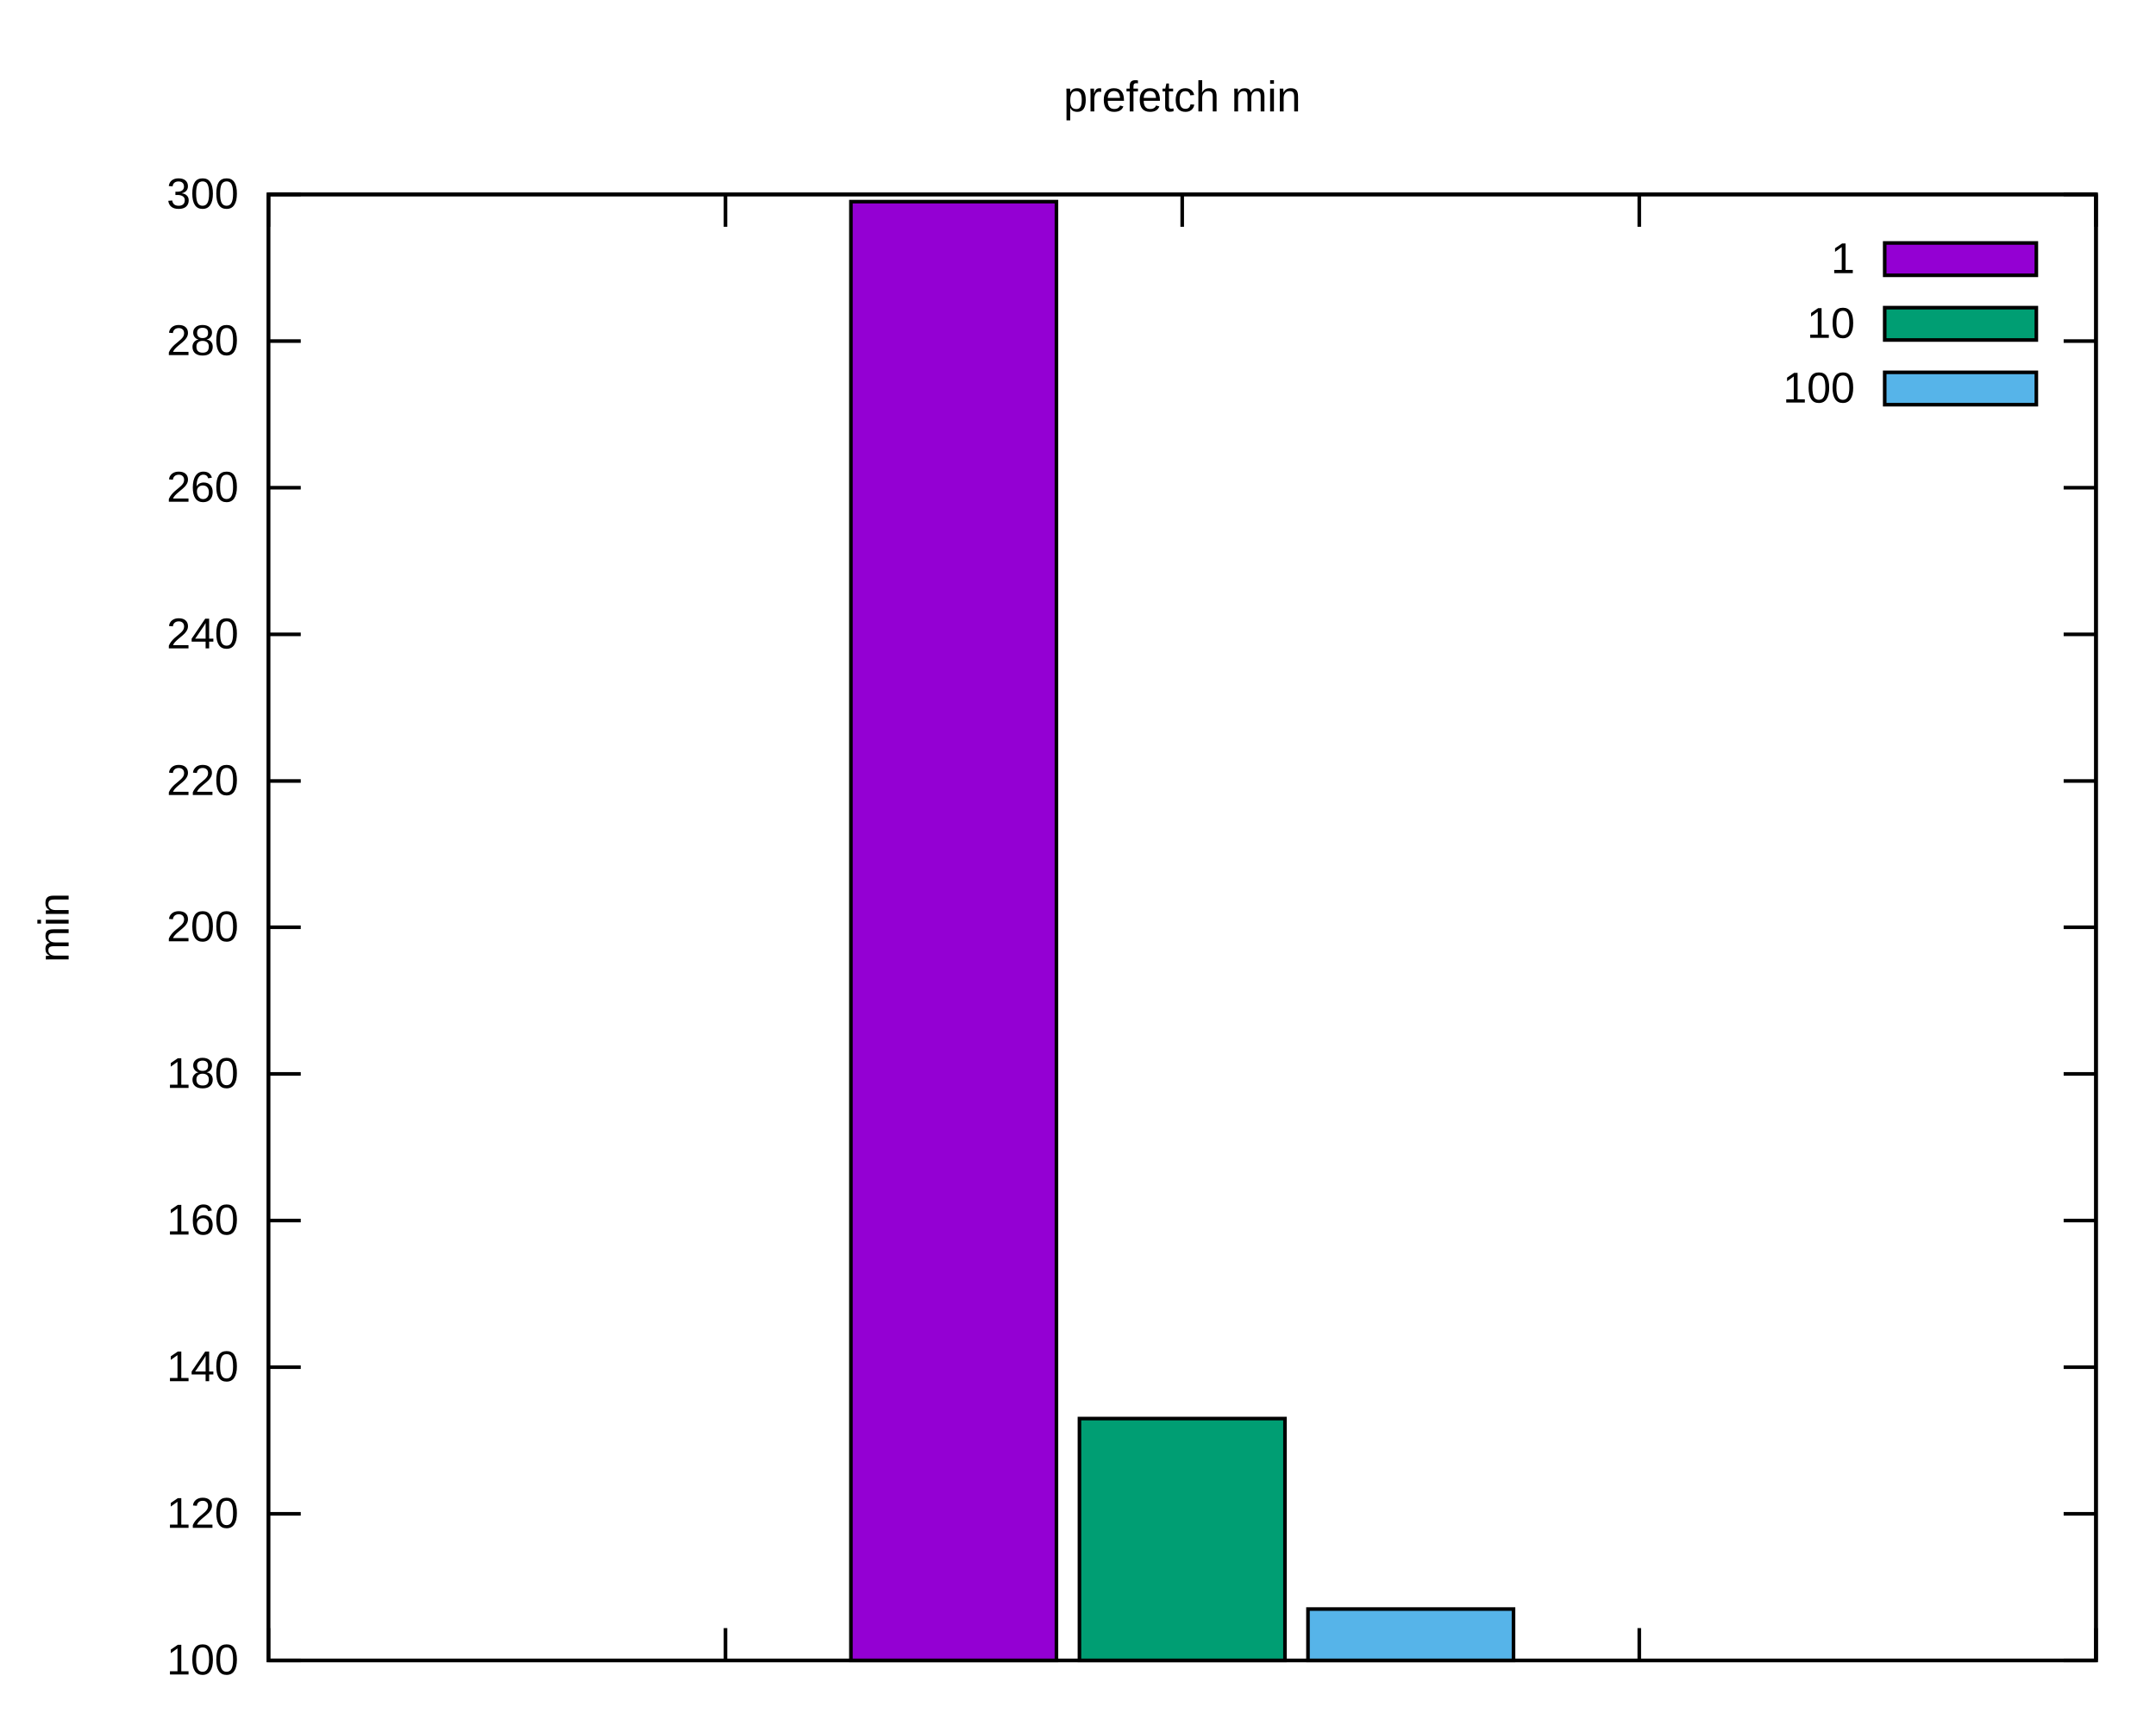
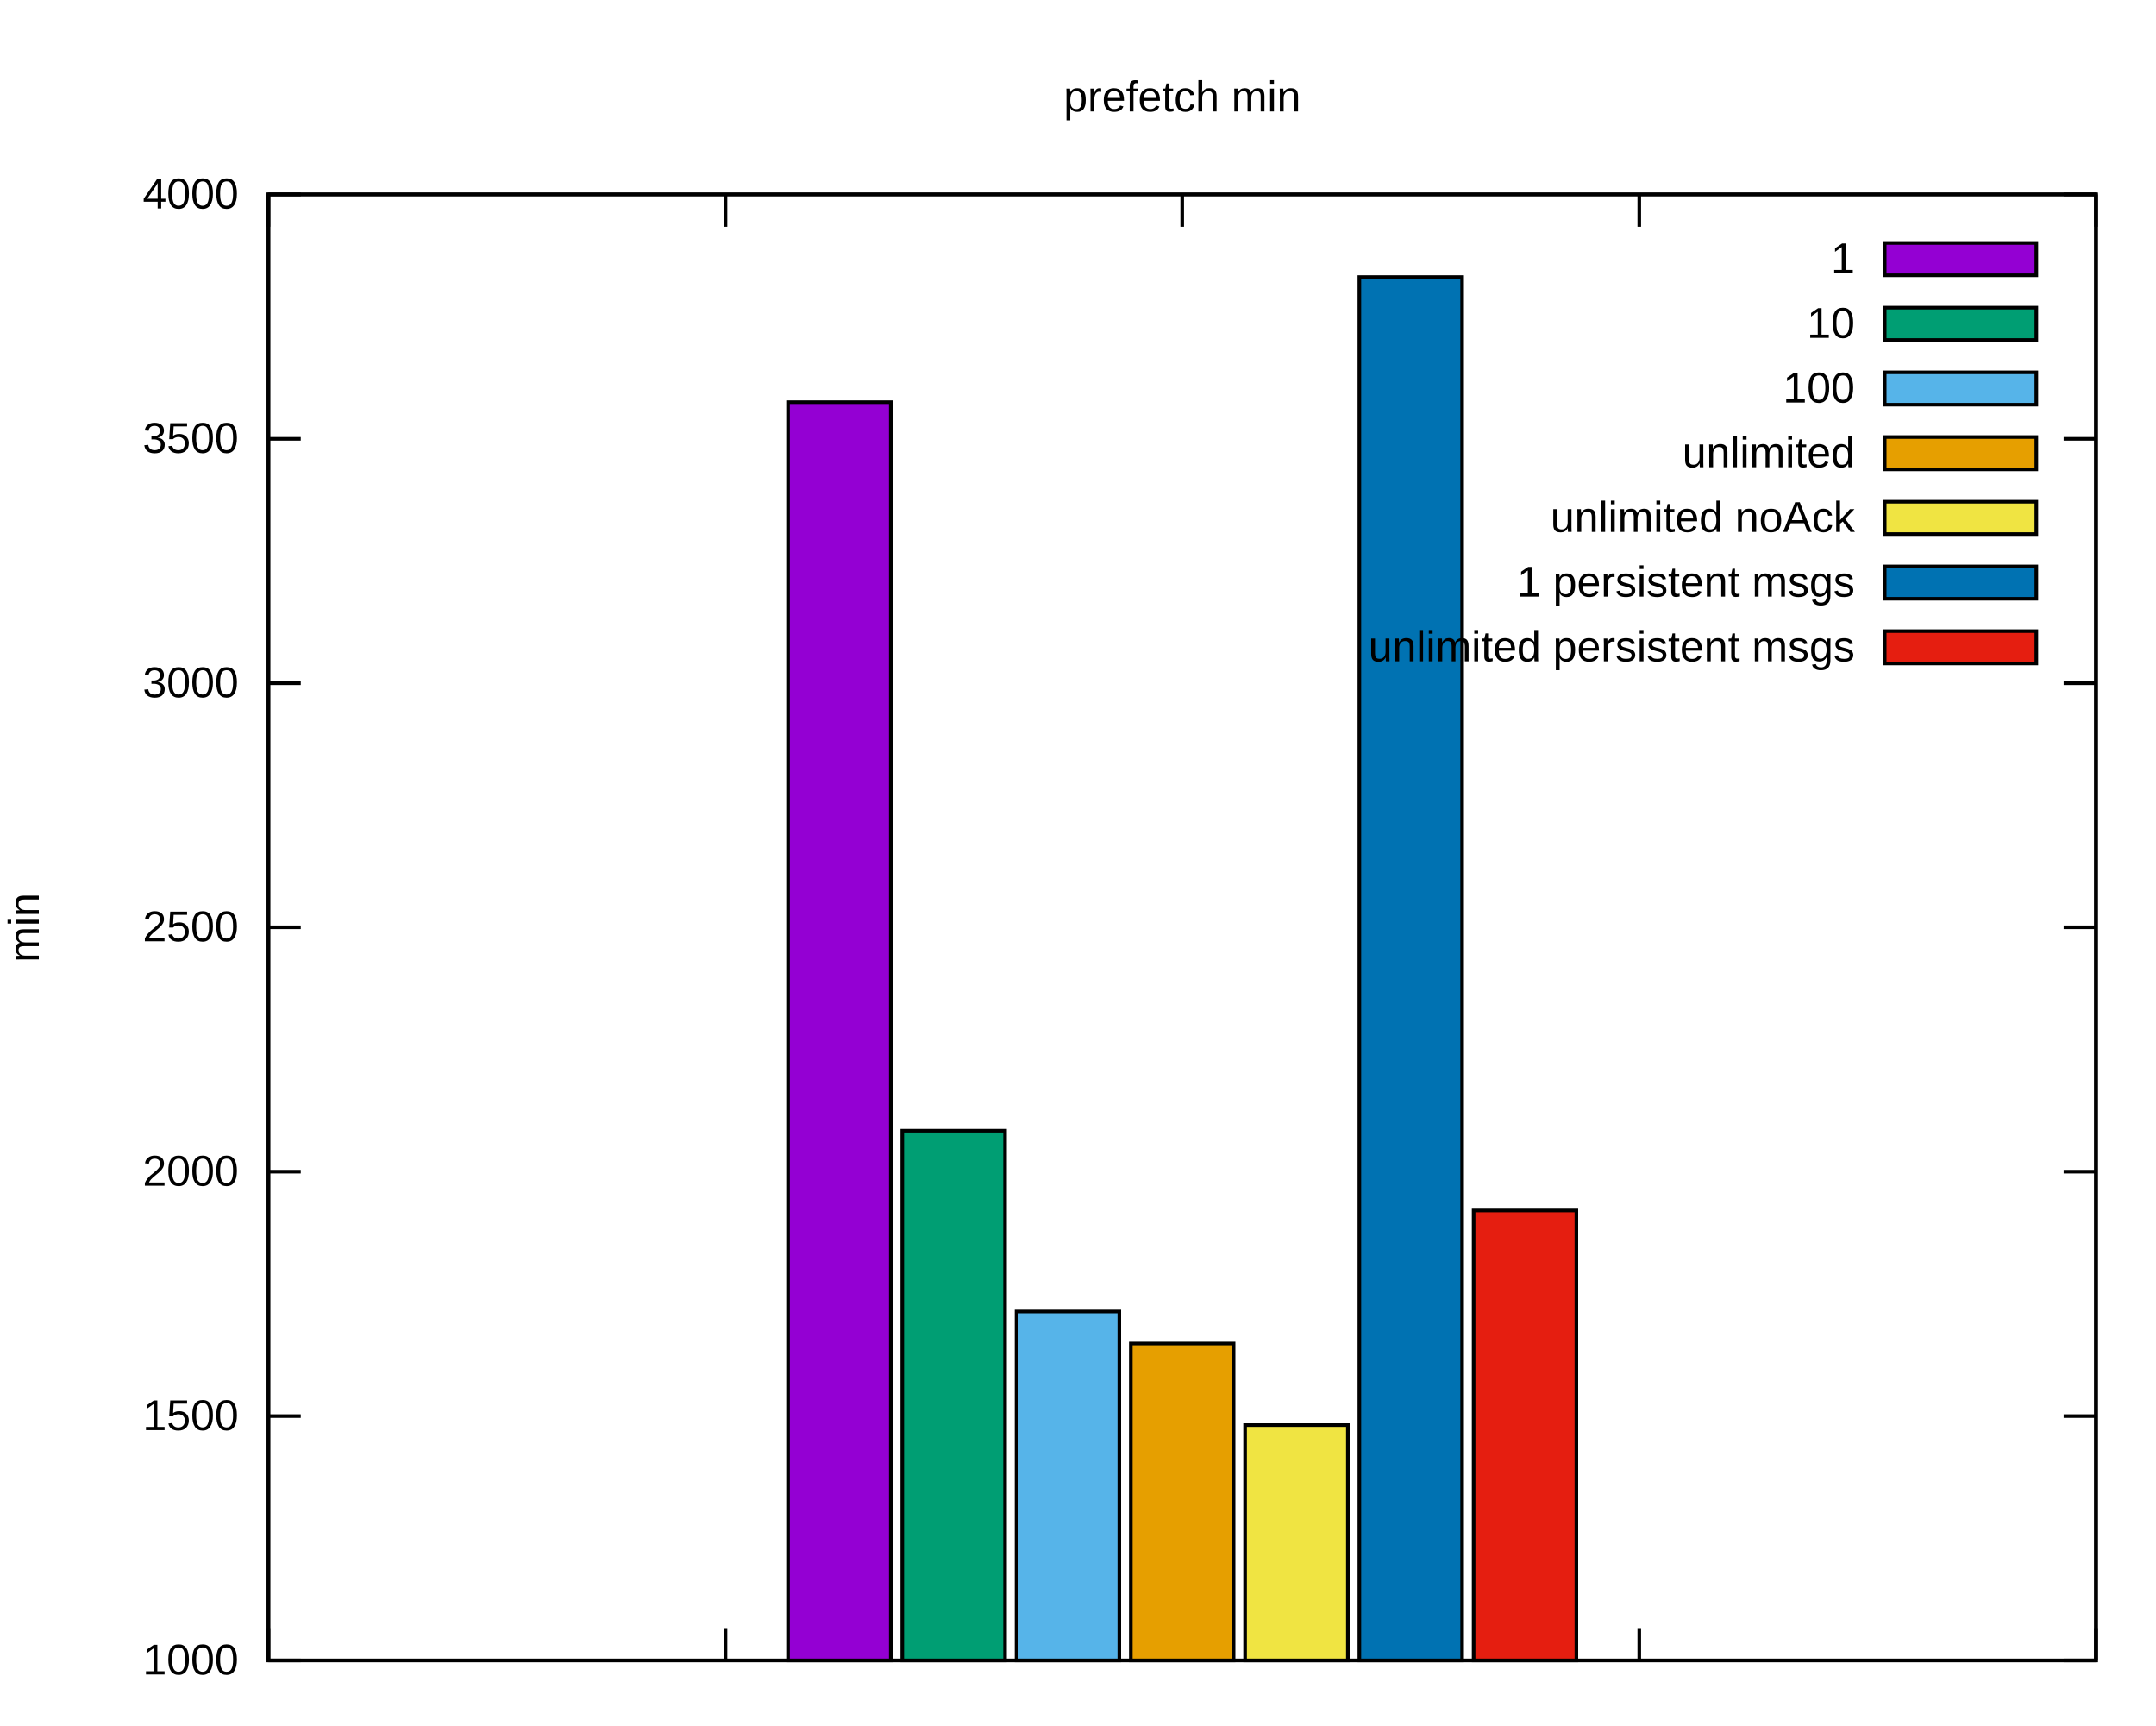
<svg xmlns="http://www.w3.org/2000/svg" xmlns:xlink="http://www.w3.org/1999/xlink" width="600" height="480" viewBox="0 0 600 480">
  <g id="gnuplot_canvas">
    <rect x="0" y="0" width="600" height="480" fill="none" />
    <defs>
      <circle id="gpDot" r="0.5" stroke-width="0.5" />
      <path id="gpPt0" stroke-width="0.222" stroke="currentColor" d="M-1,0 h2 M0,-1 v2" />
      <path id="gpPt1" stroke-width="0.222" stroke="currentColor" d="M-1,-1 L1,1 M1,-1 L-1,1" />
      <path id="gpPt2" stroke-width="0.222" stroke="currentColor" d="M-1,0 L1,0 M0,-1 L0,1 M-1,-1 L1,1 M-1,1 L1,-1" />
      <rect id="gpPt3" stroke-width="0.222" stroke="currentColor" x="-1" y="-1" width="2" height="2" />
      <rect id="gpPt4" stroke-width="0.222" stroke="currentColor" fill="currentColor" x="-1" y="-1" width="2" height="2" />
      <circle id="gpPt5" stroke-width="0.222" stroke="currentColor" cx="0" cy="0" r="1" />
      <use xlink:href="#gpPt5" id="gpPt6" fill="currentColor" stroke="none" />
      <path id="gpPt7" stroke-width="0.222" stroke="currentColor" d="M0,-1.33 L-1.33,0.67 L1.33,0.67 z" />
      <use xlink:href="#gpPt7" id="gpPt8" fill="currentColor" stroke="none" />
      <use xlink:href="#gpPt7" id="gpPt9" stroke="currentColor" transform="rotate(180)" />
      <use xlink:href="#gpPt9" id="gpPt10" fill="currentColor" stroke="none" />
      <use xlink:href="#gpPt3" id="gpPt11" stroke="currentColor" transform="rotate(45)" />
      <use xlink:href="#gpPt11" id="gpPt12" fill="currentColor" stroke="none" />
      <path id="gpPt13" stroke-width="0.222" stroke="currentColor" d="M0,1.330 L1.265,0.411 L0.782,-1.067 L-0.782,-1.076 L-1.265,0.411 z" />
      <use xlink:href="#gpPt13" id="gpPt14" fill="currentColor" stroke="none" />
      <filter id="textbox" filterUnits="objectBoundingBox" x="0" y="0" height="1" width="1">
        <feFlood flood-color="white" flood-opacity="1" result="bgnd" />
        <feComposite in="SourceGraphic" in2="bgnd" operator="atop" />
      </filter>
      <filter id="greybox" filterUnits="objectBoundingBox" x="0" y="0" height="1" width="1">
        <feFlood flood-color="lightgrey" flood-opacity="1" result="grey" />
        <feComposite in="SourceGraphic" in2="grey" operator="atop" />
      </filter>
    </defs>
    <g fill="none" color="white" stroke="currentColor" stroke-width="1.00" stroke-linecap="butt" stroke-linejoin="miter">
</g>
    <g fill="none" color="black" stroke="currentColor" stroke-width="1.00" stroke-linecap="butt" stroke-linejoin="miter">
      <path stroke="black" d="M74.7,462.0 L83.7,462.0 M583.3,462.0 L574.3,462.0  " />
      <g transform="translate(66.4,465.9)" stroke="none" fill="black" font-family="Arial" font-size="12.00" text-anchor="end">
        <text>
-           <tspan font-family="Arial"> 100</tspan>
-         </text>
-       </g>
-     </g>
-     <g fill="none" color="black" stroke="currentColor" stroke-width="1.00" stroke-linecap="butt" stroke-linejoin="miter">
-       <path stroke="black" d="M74.7,421.2 L83.7,421.2 M583.3,421.2 L574.3,421.2  " />
-       <g transform="translate(66.4,425.1)" stroke="none" fill="black" font-family="Arial" font-size="12.00" text-anchor="end">
-         <text>
-           <tspan font-family="Arial"> 120</tspan>
-         </text>
-       </g>
-     </g>
-     <g fill="none" color="black" stroke="currentColor" stroke-width="1.00" stroke-linecap="butt" stroke-linejoin="miter">
-       <path stroke="black" d="M74.7,380.4 L83.7,380.4 M583.3,380.4 L574.3,380.4  " />
-       <g transform="translate(66.4,384.3)" stroke="none" fill="black" font-family="Arial" font-size="12.00" text-anchor="end">
-         <text>
-           <tspan font-family="Arial"> 140</tspan>
-         </text>
-       </g>
-     </g>
-     <g fill="none" color="black" stroke="currentColor" stroke-width="1.00" stroke-linecap="butt" stroke-linejoin="miter">
-       <path stroke="black" d="M74.7,339.6 L83.7,339.6 M583.3,339.6 L574.3,339.6  " />
-       <g transform="translate(66.4,343.5)" stroke="none" fill="black" font-family="Arial" font-size="12.00" text-anchor="end">
-         <text>
-           <tspan font-family="Arial"> 160</tspan>
-         </text>
-       </g>
-     </g>
-     <g fill="none" color="black" stroke="currentColor" stroke-width="1.00" stroke-linecap="butt" stroke-linejoin="miter">
-       <path stroke="black" d="M74.7,298.8 L83.7,298.8 M583.3,298.8 L574.3,298.8  " />
-       <g transform="translate(66.4,302.7)" stroke="none" fill="black" font-family="Arial" font-size="12.00" text-anchor="end">
-         <text>
-           <tspan font-family="Arial"> 180</tspan>
+           <tspan font-family="Arial"> 1000</tspan>
+         </text>
+       </g>
+     </g>
+     <g fill="none" color="black" stroke="currentColor" stroke-width="1.00" stroke-linecap="butt" stroke-linejoin="miter">
+       <path stroke="black" d="M74.7,394.0 L83.7,394.0 M583.3,394.0 L574.3,394.0  " />
+       <g transform="translate(66.4,397.9)" stroke="none" fill="black" font-family="Arial" font-size="12.00" text-anchor="end">
+         <text>
+           <tspan font-family="Arial"> 1500</tspan>
+         </text>
+       </g>
+     </g>
+     <g fill="none" color="black" stroke="currentColor" stroke-width="1.00" stroke-linecap="butt" stroke-linejoin="miter">
+       <path stroke="black" d="M74.7,326.0 L83.7,326.0 M583.3,326.0 L574.3,326.0  " />
+       <g transform="translate(66.4,329.9)" stroke="none" fill="black" font-family="Arial" font-size="12.00" text-anchor="end">
+         <text>
+           <tspan font-family="Arial"> 2000</tspan>
        </text>
      </g>
    </g>
    <g fill="none" color="black" stroke="currentColor" stroke-width="1.00" stroke-linecap="butt" stroke-linejoin="miter">
      <path stroke="black" d="M74.7,258.0 L83.7,258.0 M583.3,258.0 L574.3,258.0  " />
      <g transform="translate(66.4,261.9)" stroke="none" fill="black" font-family="Arial" font-size="12.00" text-anchor="end">
        <text>
-           <tspan font-family="Arial"> 200</tspan>
-         </text>
-       </g>
-     </g>
-     <g fill="none" color="black" stroke="currentColor" stroke-width="1.00" stroke-linecap="butt" stroke-linejoin="miter">
-       <path stroke="black" d="M74.7,217.3 L83.7,217.3 M583.3,217.3 L574.3,217.3  " />
-       <g transform="translate(66.4,221.2)" stroke="none" fill="black" font-family="Arial" font-size="12.00" text-anchor="end">
-         <text>
-           <tspan font-family="Arial"> 220</tspan>
-         </text>
-       </g>
-     </g>
-     <g fill="none" color="black" stroke="currentColor" stroke-width="1.00" stroke-linecap="butt" stroke-linejoin="miter">
-       <path stroke="black" d="M74.7,176.5 L83.7,176.5 M583.3,176.5 L574.3,176.5  " />
-       <g transform="translate(66.4,180.4)" stroke="none" fill="black" font-family="Arial" font-size="12.00" text-anchor="end">
-         <text>
-           <tspan font-family="Arial"> 240</tspan>
-         </text>
-       </g>
-     </g>
-     <g fill="none" color="black" stroke="currentColor" stroke-width="1.00" stroke-linecap="butt" stroke-linejoin="miter">
-       <path stroke="black" d="M74.7,135.7 L83.7,135.7 M583.3,135.7 L574.3,135.7  " />
-       <g transform="translate(66.4,139.6)" stroke="none" fill="black" font-family="Arial" font-size="12.00" text-anchor="end">
-         <text>
-           <tspan font-family="Arial"> 260</tspan>
-         </text>
-       </g>
-     </g>
-     <g fill="none" color="black" stroke="currentColor" stroke-width="1.00" stroke-linecap="butt" stroke-linejoin="miter">
-       <path stroke="black" d="M74.7,94.9 L83.7,94.9 M583.3,94.9 L574.3,94.9  " />
-       <g transform="translate(66.4,98.8)" stroke="none" fill="black" font-family="Arial" font-size="12.00" text-anchor="end">
-         <text>
-           <tspan font-family="Arial"> 280</tspan>
+           <tspan font-family="Arial"> 2500</tspan>
+         </text>
+       </g>
+     </g>
+     <g fill="none" color="black" stroke="currentColor" stroke-width="1.00" stroke-linecap="butt" stroke-linejoin="miter">
+       <path stroke="black" d="M74.7,190.1 L83.7,190.1 M583.3,190.1 L574.3,190.1  " />
+       <g transform="translate(66.4,194.0)" stroke="none" fill="black" font-family="Arial" font-size="12.00" text-anchor="end">
+         <text>
+           <tspan font-family="Arial"> 3000</tspan>
+         </text>
+       </g>
+     </g>
+     <g fill="none" color="black" stroke="currentColor" stroke-width="1.00" stroke-linecap="butt" stroke-linejoin="miter">
+       <path stroke="black" d="M74.7,122.1 L83.7,122.1 M583.3,122.1 L574.3,122.1  " />
+       <g transform="translate(66.4,126.0)" stroke="none" fill="black" font-family="Arial" font-size="12.00" text-anchor="end">
+         <text>
+           <tspan font-family="Arial"> 3500</tspan>
        </text>
      </g>
    </g>
    <g fill="none" color="black" stroke="currentColor" stroke-width="1.00" stroke-linecap="butt" stroke-linejoin="miter">
      <path stroke="black" d="M74.7,54.1 L83.7,54.1 M583.3,54.1 L574.3,54.1  " />
      <g transform="translate(66.4,58.0)" stroke="none" fill="black" font-family="Arial" font-size="12.00" text-anchor="end">
        <text>
-           <tspan font-family="Arial"> 300</tspan>
+           <tspan font-family="Arial"> 4000</tspan>
        </text>
      </g>
    </g>
    <g fill="none" color="black" stroke="currentColor" stroke-width="1.00" stroke-linecap="butt" stroke-linejoin="miter">
      <path stroke="black" d="M74.7,462.0 L74.7,453.0 M74.7,54.1 L74.7,63.1  " />
    </g>
    <g fill="none" color="black" stroke="currentColor" stroke-width="1.00" stroke-linecap="butt" stroke-linejoin="miter">
      <path stroke="black" d="M201.9,462.0 L201.9,453.0 M201.9,54.1 L201.9,63.1  " />
    </g>
    <g fill="none" color="black" stroke="currentColor" stroke-width="1.00" stroke-linecap="butt" stroke-linejoin="miter">
      <path stroke="black" d="M329.0,462.0 L329.0,453.0 M329.0,54.1 L329.0,63.1  " />
    </g>
    <g fill="none" color="black" stroke="currentColor" stroke-width="1.00" stroke-linecap="butt" stroke-linejoin="miter">
      <path stroke="black" d="M456.2,462.0 L456.2,453.0 M456.2,54.1 L456.2,63.1  " />
    </g>
    <g fill="none" color="black" stroke="currentColor" stroke-width="1.00" stroke-linecap="butt" stroke-linejoin="miter">
      <path stroke="black" d="M583.3,462.0 L583.3,453.0 M583.3,54.1 L583.3,63.1  " />
    </g>
    <g fill="none" color="black" stroke="currentColor" stroke-width="1.00" stroke-linecap="butt" stroke-linejoin="miter">
</g>
    <g fill="none" color="black" stroke="currentColor" stroke-width="1.00" stroke-linecap="butt" stroke-linejoin="miter">
      <path stroke="black" d="M74.7,54.1 L74.7,462.0 L583.3,462.0 L583.3,54.1 L74.7,54.1 Z  " />
    </g>
    <g fill="none" color="black" stroke="currentColor" stroke-width="1.00" stroke-linecap="butt" stroke-linejoin="miter">
-       <g transform="translate(19.1,258.1) rotate(270)" stroke="none" fill="black" font-family="Arial" font-size="12.00" text-anchor="middle">
+       <g transform="translate(10.8,258.1) rotate(270)" stroke="none" fill="black" font-family="Arial" font-size="12.00" text-anchor="middle">
        <text>
          <tspan font-family="Arial">min</tspan>
        </text>
      </g>
    </g>
    <g fill="none" color="black" stroke="currentColor" stroke-width="1.00" stroke-linecap="butt" stroke-linejoin="miter">
      <g transform="translate(329.0,31.0)" stroke="none" fill="black" font-family="Arial" font-size="12.00" text-anchor="middle">
        <text>
          <tspan font-family="Arial">prefetch min</tspan>
        </text>
      </g>
    </g>
    <g id="gnuplot_plot_1">
      <g fill="none" color="black" stroke="currentColor" stroke-width="1.00" stroke-linecap="butt" stroke-linejoin="miter">
        <g transform="translate(516.2,76.0)" stroke="none" fill="black" font-family="Arial" font-size="12.00" text-anchor="end">
          <text>
            <tspan font-family="Arial">1</tspan>
          </text>
        </g>
      </g>
      <g fill="none" color="black" stroke="currentColor" stroke-width="1.00" stroke-linecap="butt" stroke-linejoin="miter">
        <g stroke="none" shape-rendering="crispEdges">
          <polygon fill="rgb(148,   0, 211)" points="524.5,76.6 566.7,76.6 566.7,67.6 524.5,67.6 " />
        </g>
        <path stroke="black" d="M524.5,76.6 L566.7,76.6 L566.7,67.6 L524.5,67.6 L524.5,76.6 Z  " />
      </g>
      <g fill="none" color="black" stroke="currentColor" stroke-width="1.00" stroke-linecap="butt" stroke-linejoin="miter">
        <g stroke="none" shape-rendering="crispEdges">
-           <polygon fill="rgb(148,   0, 211)" points="236.8,462.0 294.1,462.0 294.1,56.0 236.8,56.0 " />
-         </g>
-         <path stroke="black" d="M236.8,462.0 L236.8,56.1 L294.0,56.1 L294.0,462.0 L236.8,462.0 Z  " />
+           <polygon fill="rgb(148,   0, 211)" points="219.3,462.0 248.0,462.0 248.0,111.8 219.3,111.8 " />
+         </g>
+         <path stroke="black" d="M219.3,462.0 L219.3,111.9 L247.9,111.9 L247.9,462.0 L219.3,462.0 Z  " />
      </g>
      <g fill="none" color="black" stroke="currentColor" stroke-width="1.00" stroke-linecap="butt" stroke-linejoin="miter">
</g>
    </g>
    <g id="gnuplot_plot_2">
      <g fill="none" color="black" stroke="currentColor" stroke-width="1.00" stroke-linecap="butt" stroke-linejoin="miter">
        <g transform="translate(516.2,94.0)" stroke="none" fill="black" font-family="Arial" font-size="12.00" text-anchor="end">
          <text>
            <tspan font-family="Arial">10</tspan>
          </text>
        </g>
      </g>
      <g fill="none" color="black" stroke="currentColor" stroke-width="1.00" stroke-linecap="butt" stroke-linejoin="miter">
        <g stroke="none" shape-rendering="crispEdges">
          <polygon fill="rgb(  0, 158, 115)" points="524.5,94.6 566.7,94.6 566.7,85.6 524.5,85.6 " />
        </g>
        <path stroke="black" d="M524.5,94.6 L566.7,94.6 L566.7,85.6 L524.5,85.6 L524.5,94.6 Z  " />
      </g>
      <g fill="none" color="black" stroke="currentColor" stroke-width="1.00" stroke-linecap="butt" stroke-linejoin="miter">
        <g stroke="none" shape-rendering="crispEdges">
-           <polygon fill="rgb(  0, 158, 115)" points="300.4,462.0 357.7,462.0 357.7,394.6 300.4,394.6 " />
-         </g>
-         <path stroke="black" d="M300.4,462.0 L300.4,394.7 L357.6,394.7 L357.6,462.0 L300.4,462.0 Z  " />
+           <polygon fill="rgb(  0, 158, 115)" points="251.1,462.0 279.8,462.0 279.8,314.5 251.1,314.5 " />
+         </g>
+         <path stroke="black" d="M251.1,462.0 L251.1,314.6 L279.7,314.6 L279.7,462.0 L251.1,462.0 Z  " />
      </g>
      <g fill="none" color="black" stroke="currentColor" stroke-width="1.00" stroke-linecap="butt" stroke-linejoin="miter">
</g>
    </g>
    <g id="gnuplot_plot_3">
      <g fill="none" color="black" stroke="currentColor" stroke-width="1.00" stroke-linecap="butt" stroke-linejoin="miter">
        <g transform="translate(516.2,112.0)" stroke="none" fill="black" font-family="Arial" font-size="12.00" text-anchor="end">
          <text>
            <tspan font-family="Arial">100</tspan>
          </text>
        </g>
      </g>
      <g fill="none" color="black" stroke="currentColor" stroke-width="1.00" stroke-linecap="butt" stroke-linejoin="miter">
        <g stroke="none" shape-rendering="crispEdges">
          <polygon fill="rgb( 86, 180, 233)" points="524.5,112.6 566.7,112.6 566.7,103.6 524.5,103.6 " />
        </g>
        <path stroke="black" d="M524.5,112.6 L566.7,112.6 L566.7,103.6 L524.5,103.6 L524.5,112.6 Z  " />
      </g>
      <g fill="none" color="black" stroke="currentColor" stroke-width="1.00" stroke-linecap="butt" stroke-linejoin="miter">
        <g stroke="none" shape-rendering="crispEdges">
-           <polygon fill="rgb( 86, 180, 233)" points="364.0,462.0 421.3,462.0 421.3,447.6 364.0,447.6 " />
-         </g>
-         <path stroke="black" d="M364.0,462.0 L364.0,447.7 L421.2,447.7 L421.2,462.0 L364.0,462.0 Z  " />
-       </g>
-       <g fill="none" color="black" stroke="currentColor" stroke-width="1.00" stroke-linecap="butt" stroke-linejoin="miter">
- </g>
-     </g>
-     <g fill="none" color="white" stroke="rgb( 86, 180, 233)" stroke-width="2.00" stroke-linecap="butt" stroke-linejoin="miter">
+           <polygon fill="rgb( 86, 180, 233)" points="282.9,462.0 311.6,462.0 311.6,364.8 282.9,364.8 " />
+         </g>
+         <path stroke="black" d="M282.9,462.0 L282.9,364.9 L311.5,364.9 L311.5,462.0 L282.9,462.0 Z  " />
+       </g>
+       <g fill="none" color="black" stroke="currentColor" stroke-width="1.00" stroke-linecap="butt" stroke-linejoin="miter">
+ </g>
+     </g>
+     <g id="gnuplot_plot_4">
+       <g fill="none" color="black" stroke="currentColor" stroke-width="1.00" stroke-linecap="butt" stroke-linejoin="miter">
+         <g transform="translate(516.2,130.0)" stroke="none" fill="black" font-family="Arial" font-size="12.00" text-anchor="end">
+           <text>
+             <tspan font-family="Arial">unlimited</tspan>
+           </text>
+         </g>
+       </g>
+       <g fill="none" color="black" stroke="currentColor" stroke-width="1.00" stroke-linecap="butt" stroke-linejoin="miter">
+         <g stroke="none" shape-rendering="crispEdges">
+           <polygon fill="rgb(230, 159,   0)" points="524.5,130.6 566.7,130.6 566.7,121.6 524.5,121.6 " />
+         </g>
+         <path stroke="black" d="M524.5,130.6 L566.7,130.6 L566.7,121.6 L524.5,121.6 L524.5,130.6 Z  " />
+       </g>
+       <g fill="none" color="black" stroke="currentColor" stroke-width="1.00" stroke-linecap="butt" stroke-linejoin="miter">
+         <g stroke="none" shape-rendering="crispEdges">
+           <polygon fill="rgb(230, 159,   0)" points="314.7,462.0 343.4,462.0 343.4,373.7 314.7,373.7 " />
+         </g>
+         <path stroke="black" d="M314.7,462.0 L314.7,373.8 L343.3,373.8 L343.3,462.0 L314.7,462.0 Z  " />
+       </g>
+       <g fill="none" color="black" stroke="currentColor" stroke-width="1.00" stroke-linecap="butt" stroke-linejoin="miter">
+ </g>
+     </g>
+     <g id="gnuplot_plot_5">
+       <g fill="none" color="black" stroke="currentColor" stroke-width="1.00" stroke-linecap="butt" stroke-linejoin="miter">
+         <g transform="translate(516.2,148.0)" stroke="none" fill="black" font-family="Arial" font-size="12.00" text-anchor="end">
+           <text>
+             <tspan font-family="Arial">unlimited noAck</tspan>
+           </text>
+         </g>
+       </g>
+       <g fill="none" color="black" stroke="currentColor" stroke-width="1.00" stroke-linecap="butt" stroke-linejoin="miter">
+         <g stroke="none" shape-rendering="crispEdges">
+           <polygon fill="rgb(240, 228,  66)" points="524.5,148.6 566.7,148.6 566.7,139.6 524.5,139.6 " />
+         </g>
+         <path stroke="black" d="M524.5,148.6 L566.7,148.6 L566.7,139.6 L524.5,139.6 L524.5,148.6 Z  " />
+       </g>
+       <g fill="none" color="black" stroke="currentColor" stroke-width="1.00" stroke-linecap="butt" stroke-linejoin="miter">
+         <g stroke="none" shape-rendering="crispEdges">
+           <polygon fill="rgb(240, 228,  66)" points="346.5,462.0 375.2,462.0 375.2,396.4 346.5,396.4 " />
+         </g>
+         <path stroke="black" d="M346.5,462.0 L346.5,396.5 L375.1,396.5 L375.1,462.0 L346.5,462.0 Z  " />
+       </g>
+       <g fill="none" color="black" stroke="currentColor" stroke-width="1.00" stroke-linecap="butt" stroke-linejoin="miter">
+ </g>
+     </g>
+     <g id="gnuplot_plot_6">
+       <g fill="none" color="black" stroke="currentColor" stroke-width="1.00" stroke-linecap="butt" stroke-linejoin="miter">
+         <g transform="translate(516.2,166.0)" stroke="none" fill="black" font-family="Arial" font-size="12.00" text-anchor="end">
+           <text>
+             <tspan font-family="Arial">1 persistent msgs</tspan>
+           </text>
+         </g>
+       </g>
+       <g fill="none" color="black" stroke="currentColor" stroke-width="1.00" stroke-linecap="butt" stroke-linejoin="miter">
+         <g stroke="none" shape-rendering="crispEdges">
+           <polygon fill="rgb(  0, 114, 178)" points="524.5,166.6 566.7,166.6 566.7,157.6 524.5,157.6 " />
+         </g>
+         <path stroke="black" d="M524.5,166.6 L566.7,166.6 L566.7,157.6 L524.5,157.6 L524.5,166.6 Z  " />
+       </g>
+       <g fill="none" color="black" stroke="currentColor" stroke-width="1.00" stroke-linecap="butt" stroke-linejoin="miter">
+         <g stroke="none" shape-rendering="crispEdges">
+           <polygon fill="rgb(  0, 114, 178)" points="378.3,462.0 407.0,462.0 407.0,77.0 378.3,77.0 " />
+         </g>
+         <path stroke="black" d="M378.3,462.0 L378.3,77.1 L406.9,77.1 L406.9,462.0 L378.3,462.0 Z  " />
+       </g>
+       <g fill="none" color="black" stroke="currentColor" stroke-width="1.00" stroke-linecap="butt" stroke-linejoin="miter">
+ </g>
+     </g>
+     <g id="gnuplot_plot_7">
+       <g fill="none" color="black" stroke="currentColor" stroke-width="1.00" stroke-linecap="butt" stroke-linejoin="miter">
+         <g transform="translate(516.2,184.0)" stroke="none" fill="black" font-family="Arial" font-size="12.00" text-anchor="end">
+           <text>
+             <tspan font-family="Arial">unlimited persistent msgs</tspan>
+           </text>
+         </g>
+       </g>
+       <g fill="none" color="black" stroke="currentColor" stroke-width="1.00" stroke-linecap="butt" stroke-linejoin="miter">
+         <g stroke="none" shape-rendering="crispEdges">
+           <polygon fill="rgb(229,  30,  16)" points="524.5,184.6 566.7,184.6 566.7,175.6 524.5,175.6 " />
+         </g>
+         <path stroke="black" d="M524.5,184.6 L566.7,184.6 L566.7,175.6 L524.5,175.6 L524.5,184.6 Z  " />
+       </g>
+       <g fill="none" color="black" stroke="currentColor" stroke-width="1.00" stroke-linecap="butt" stroke-linejoin="miter">
+         <g stroke="none" shape-rendering="crispEdges">
+           <polygon fill="rgb(229,  30,  16)" points="410.1,462.0 438.8,462.0 438.8,336.7 410.1,336.7 " />
+         </g>
+         <path stroke="black" d="M410.1,462.0 L410.1,336.8 L438.7,336.8 L438.7,462.0 L410.1,462.0 Z  " />
+       </g>
+       <g fill="none" color="black" stroke="currentColor" stroke-width="1.00" stroke-linecap="butt" stroke-linejoin="miter">
+ </g>
+     </g>
+     <g fill="none" color="white" stroke="rgb(229,  30,  16)" stroke-width="2.00" stroke-linecap="butt" stroke-linejoin="miter">
</g>
    <g fill="none" color="black" stroke="currentColor" stroke-width="2.00" stroke-linecap="butt" stroke-linejoin="miter">
</g>
    <g fill="none" color="black" stroke="black" stroke-width="1.00" stroke-linecap="butt" stroke-linejoin="miter">
</g>
    <g fill="none" color="black" stroke="currentColor" stroke-width="1.00" stroke-linecap="butt" stroke-linejoin="miter">
      <path stroke="black" d="M74.7,54.1 L74.7,462.0 L583.3,462.0 L583.3,54.1 L74.7,54.1 Z  " />
    </g>
    <g fill="none" color="black" stroke="currentColor" stroke-width="1.00" stroke-linecap="butt" stroke-linejoin="miter">
</g>
  </g>
</svg>
